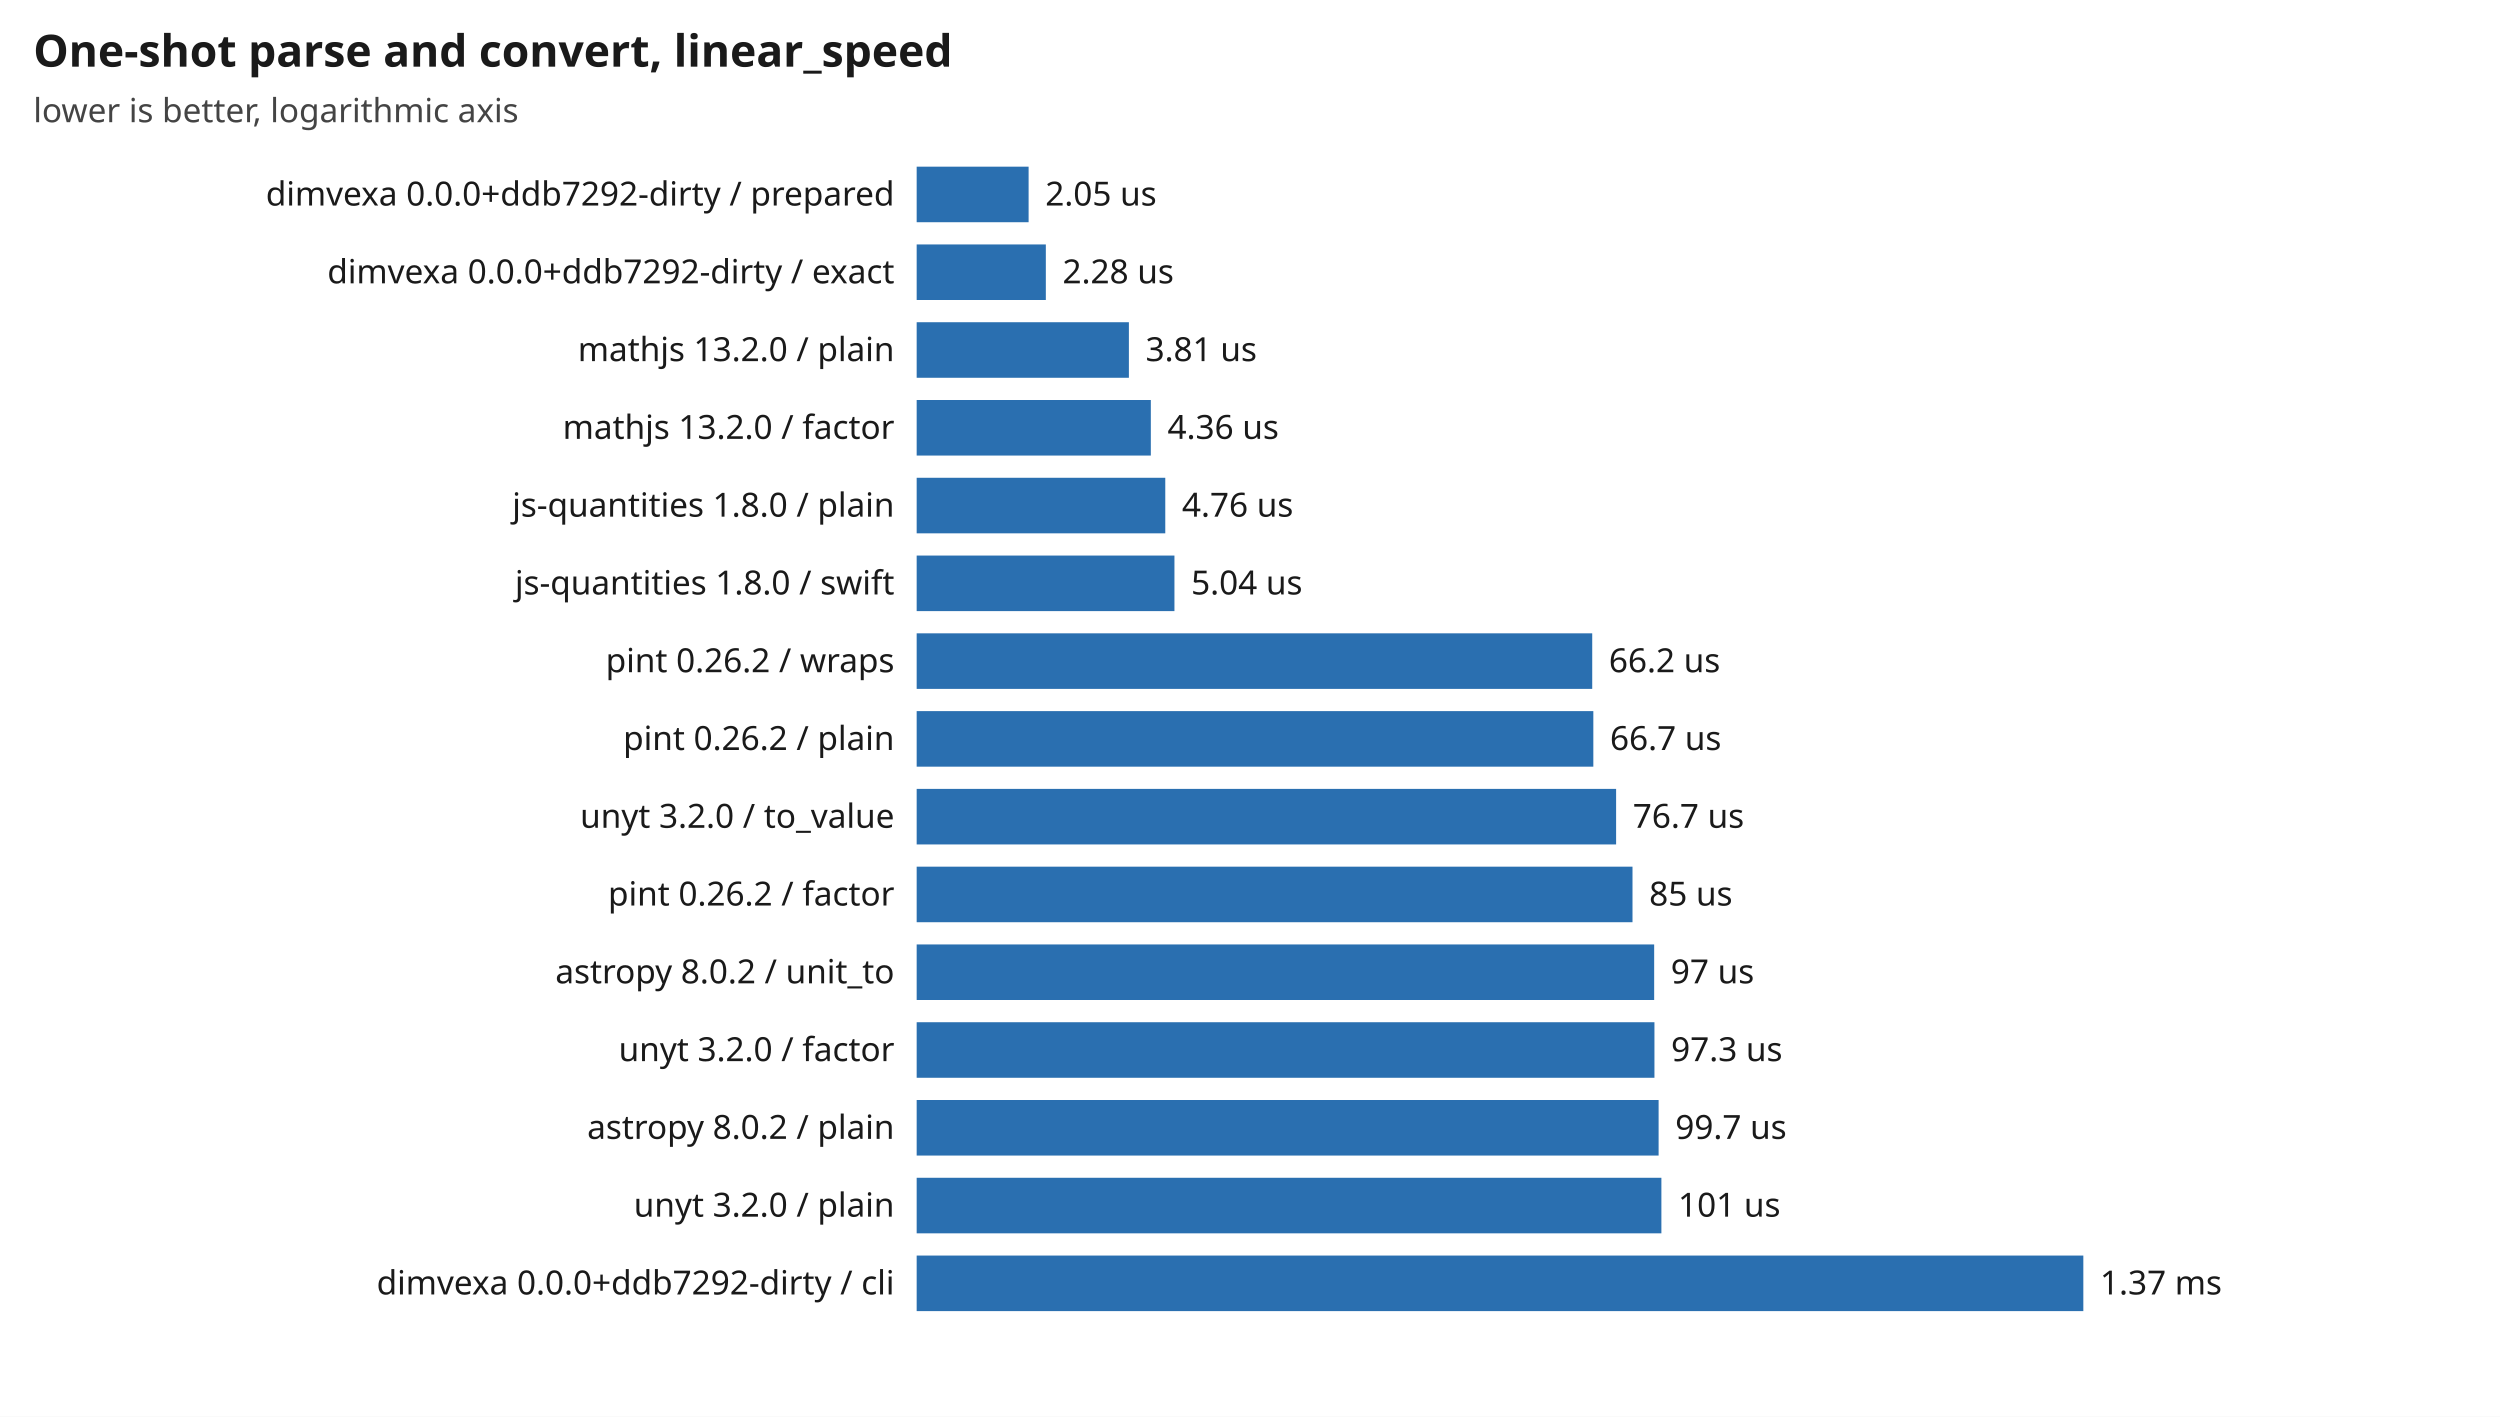
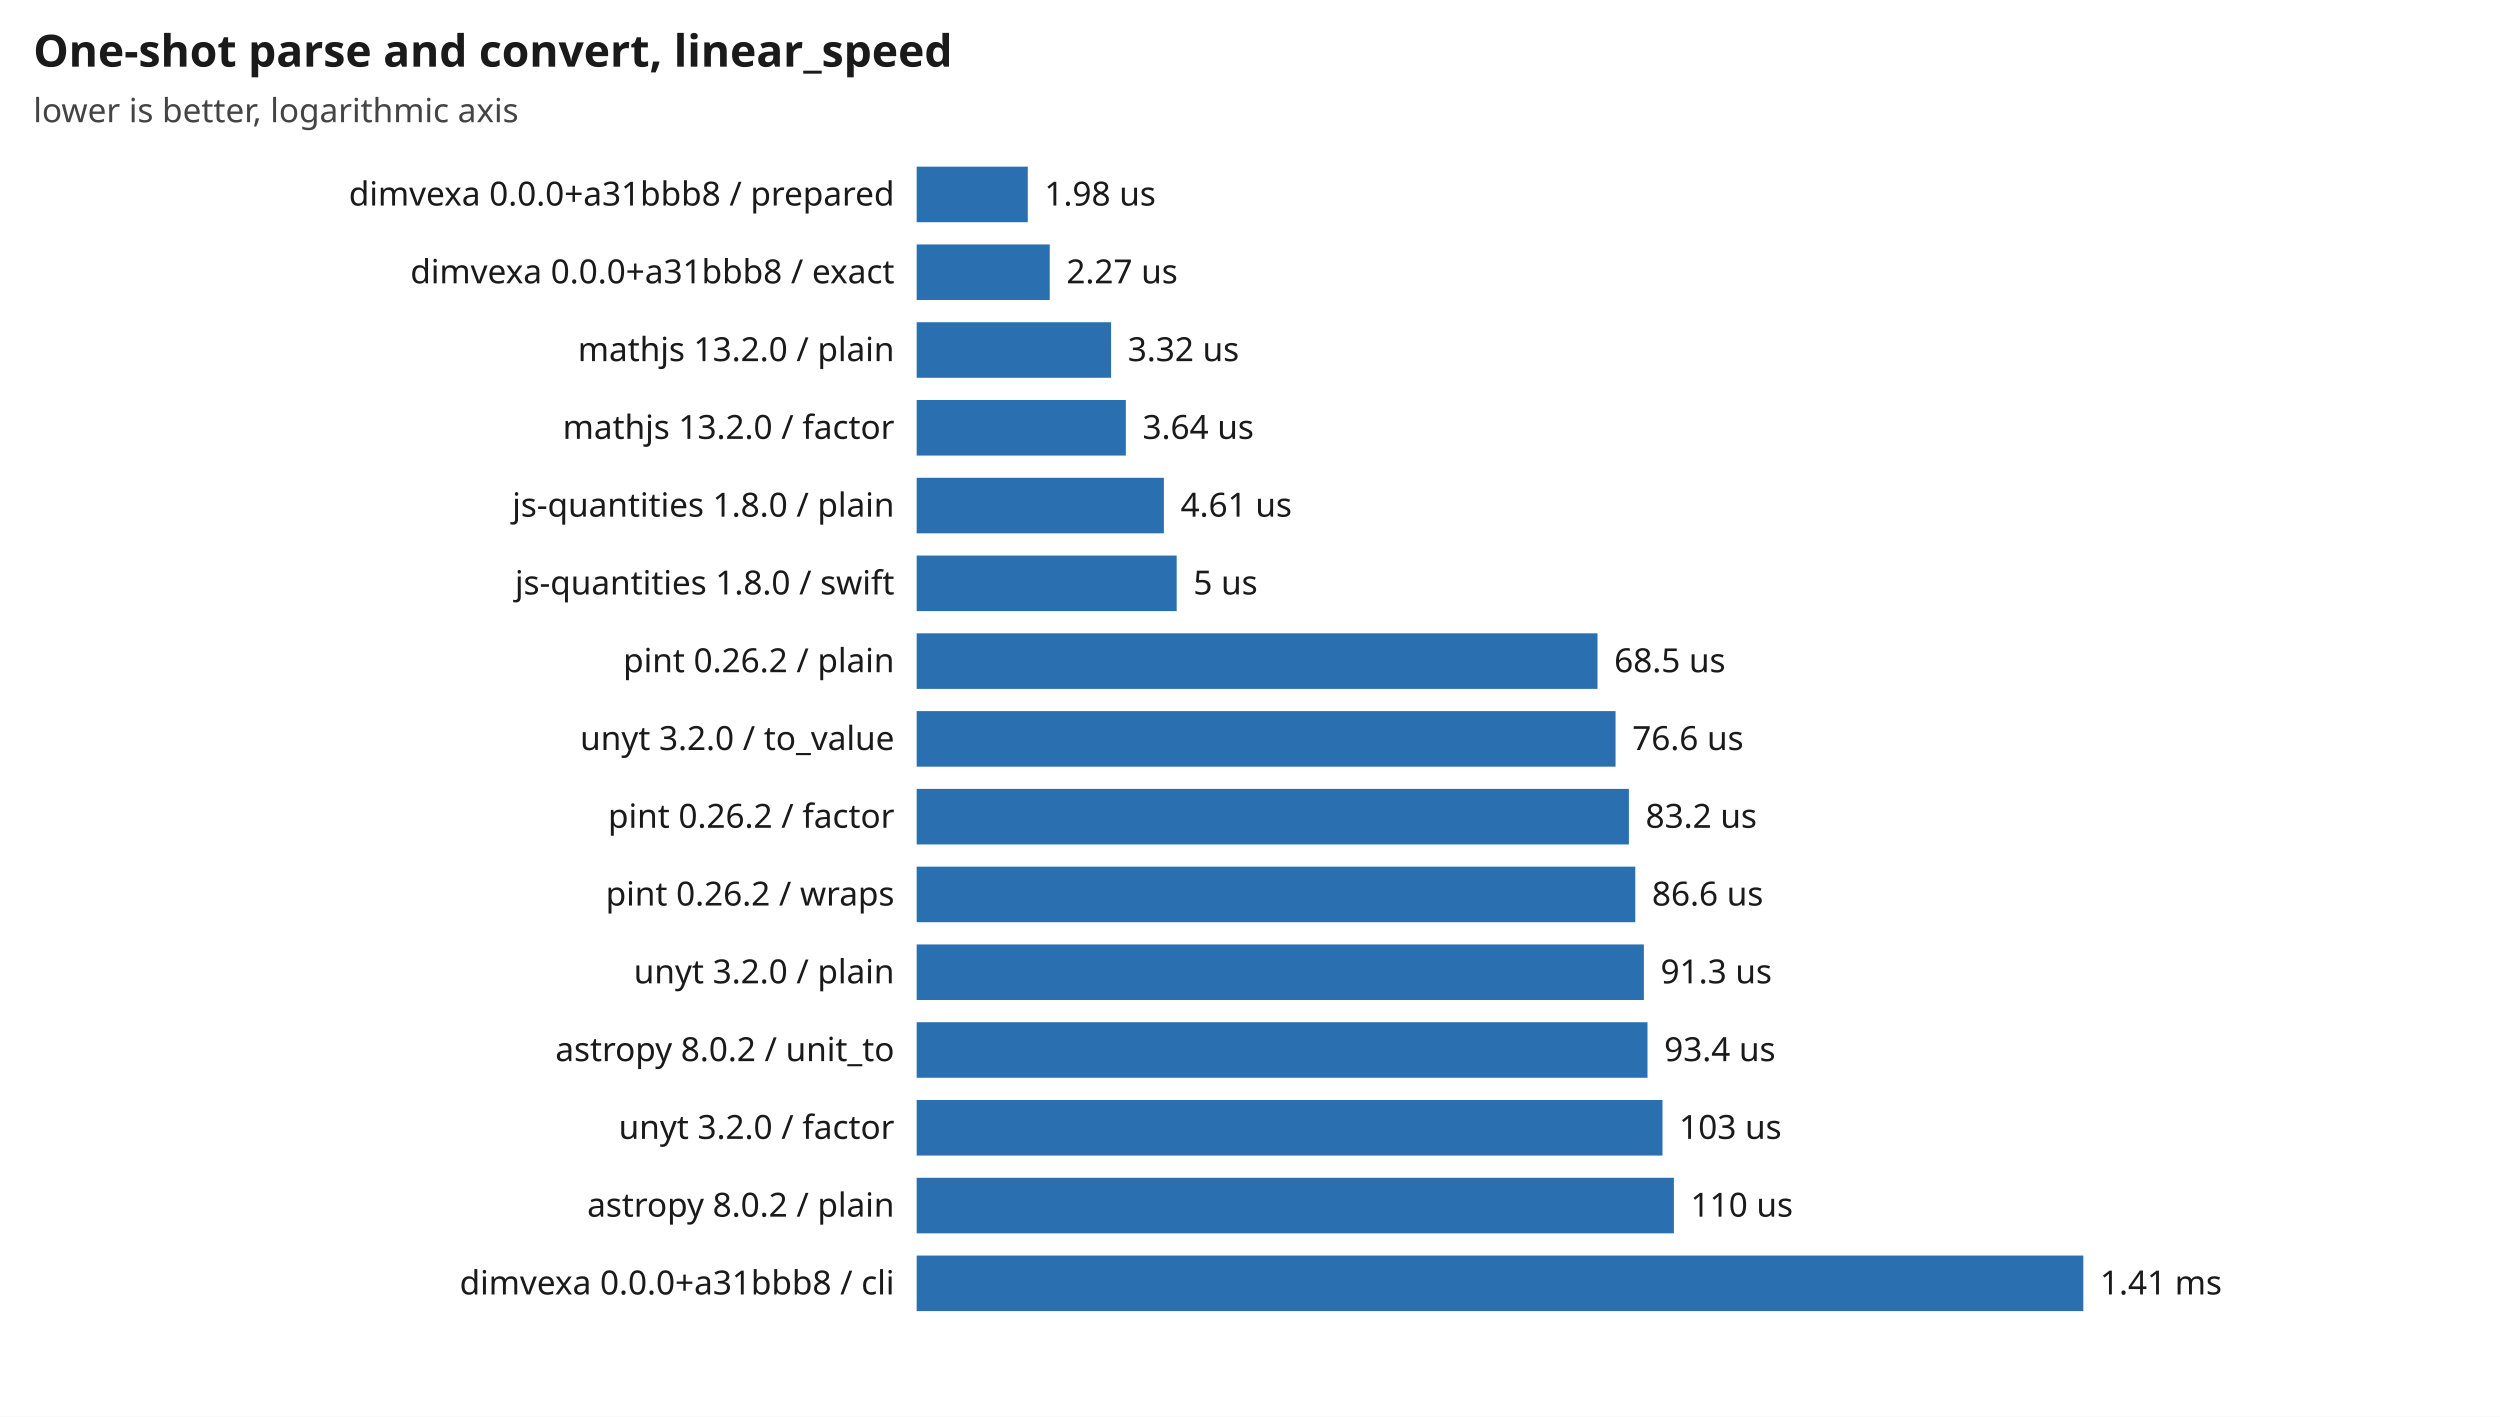
<svg xmlns="http://www.w3.org/2000/svg" width="900" height="510" viewBox="0 0 900 510" role="img" aria-label="One-shot parse and convert, linear_speed">
  <rect width="900" height="510" fill="#ffffff" />
  <text x="12" y="24" font-family="sans-serif" font-size="16" font-weight="bold" fill="#1a1a1a">One-shot parse and convert, linear_speed</text>
  <text x="12" y="44" font-family="sans-serif" font-size="12" fill="#444444">lower is better, logarithmic axis</text>
-   <text x="322" y="74" text-anchor="end" font-family="sans-serif" font-size="12" fill="#1a1a1a">dimvexa 0.0.0+ddb7292-dirty / prepared</text>
-   <rect x="330" y="60" width="40.3" height="20" fill="#2a6fb0" />
-   <text x="376.3" y="74" font-family="sans-serif" font-size="12" fill="#1a1a1a">2.05 us</text>
-   <text x="322" y="102" text-anchor="end" font-family="sans-serif" font-size="12" fill="#1a1a1a">dimvexa 0.0.0+ddb7292-dirty / exact</text>
-   <rect x="330" y="88" width="46.5" height="20" fill="#2a6fb0" />
-   <text x="382.5" y="102" font-family="sans-serif" font-size="12" fill="#1a1a1a">2.28 us</text>
+   <text x="322" y="74" text-anchor="end" font-family="sans-serif" font-size="12" fill="#1a1a1a">dimvexa 0.0.0+a31bbb8 / prepared</text>
+   <rect x="330" y="60" width="40.0" height="20" fill="#2a6fb0" />
+   <text x="376.0" y="74" font-family="sans-serif" font-size="12" fill="#1a1a1a">1.98 us</text>
+   <text x="322" y="102" text-anchor="end" font-family="sans-serif" font-size="12" fill="#1a1a1a">dimvexa 0.0.0+a31bbb8 / exact</text>
+   <rect x="330" y="88" width="47.9" height="20" fill="#2a6fb0" />
+   <text x="383.9" y="102" font-family="sans-serif" font-size="12" fill="#1a1a1a">2.27 us</text>
  <text x="322" y="130" text-anchor="end" font-family="sans-serif" font-size="12" fill="#1a1a1a">mathjs 13.2.0 / plain</text>
-   <rect x="330" y="116" width="76.4" height="20" fill="#2a6fb0" />
-   <text x="412.4" y="130" font-family="sans-serif" font-size="12" fill="#1a1a1a">3.81 us</text>
+   <rect x="330" y="116" width="70.0" height="20" fill="#2a6fb0" />
+   <text x="406.0" y="130" font-family="sans-serif" font-size="12" fill="#1a1a1a">3.32 us</text>
  <text x="322" y="158" text-anchor="end" font-family="sans-serif" font-size="12" fill="#1a1a1a">mathjs 13.2.0 / factor</text>
-   <rect x="330" y="144" width="84.3" height="20" fill="#2a6fb0" />
-   <text x="420.3" y="158" font-family="sans-serif" font-size="12" fill="#1a1a1a">4.36 us</text>
+   <rect x="330" y="144" width="75.3" height="20" fill="#2a6fb0" />
+   <text x="411.3" y="158" font-family="sans-serif" font-size="12" fill="#1a1a1a">3.64 us</text>
  <text x="322" y="186" text-anchor="end" font-family="sans-serif" font-size="12" fill="#1a1a1a">js-quantities 1.8.0 / plain</text>
-   <rect x="330" y="172" width="89.5" height="20" fill="#2a6fb0" />
-   <text x="425.5" y="186" font-family="sans-serif" font-size="12" fill="#1a1a1a">4.76 us</text>
+   <rect x="330" y="172" width="89.0" height="20" fill="#2a6fb0" />
+   <text x="425.0" y="186" font-family="sans-serif" font-size="12" fill="#1a1a1a">4.61 us</text>
  <text x="322" y="214" text-anchor="end" font-family="sans-serif" font-size="12" fill="#1a1a1a">js-quantities 1.8.0 / swift</text>
-   <rect x="330" y="200" width="92.8" height="20" fill="#2a6fb0" />
-   <text x="428.8" y="214" font-family="sans-serif" font-size="12" fill="#1a1a1a">5.04 us</text>
-   <text x="322" y="242" text-anchor="end" font-family="sans-serif" font-size="12" fill="#1a1a1a">pint 0.26.2 / wraps</text>
-   <rect x="330" y="228" width="243.2" height="20" fill="#2a6fb0" />
-   <text x="579.2" y="242" font-family="sans-serif" font-size="12" fill="#1a1a1a">66.2 us</text>
-   <text x="322" y="270" text-anchor="end" font-family="sans-serif" font-size="12" fill="#1a1a1a">pint 0.26.2 / plain</text>
-   <rect x="330" y="256" width="243.6" height="20" fill="#2a6fb0" />
-   <text x="579.6" y="270" font-family="sans-serif" font-size="12" fill="#1a1a1a">66.7 us</text>
-   <text x="322" y="298" text-anchor="end" font-family="sans-serif" font-size="12" fill="#1a1a1a">unyt 3.2.0 / to_value</text>
-   <rect x="330" y="284" width="251.8" height="20" fill="#2a6fb0" />
-   <text x="587.8" y="298" font-family="sans-serif" font-size="12" fill="#1a1a1a">76.7 us</text>
-   <text x="322" y="326" text-anchor="end" font-family="sans-serif" font-size="12" fill="#1a1a1a">pint 0.26.2 / factor</text>
-   <rect x="330" y="312" width="257.7" height="20" fill="#2a6fb0" />
-   <text x="593.7" y="326" font-family="sans-serif" font-size="12" fill="#1a1a1a">85 us</text>
-   <text x="322" y="354" text-anchor="end" font-family="sans-serif" font-size="12" fill="#1a1a1a">astropy 8.0.2 / unit_to</text>
-   <rect x="330" y="340" width="265.5" height="20" fill="#2a6fb0" />
-   <text x="601.5" y="354" font-family="sans-serif" font-size="12" fill="#1a1a1a">97 us</text>
-   <text x="322" y="382" text-anchor="end" font-family="sans-serif" font-size="12" fill="#1a1a1a">unyt 3.2.0 / factor</text>
-   <rect x="330" y="368" width="265.6" height="20" fill="#2a6fb0" />
-   <text x="601.6" y="382" font-family="sans-serif" font-size="12" fill="#1a1a1a">97.3 us</text>
-   <text x="322" y="410" text-anchor="end" font-family="sans-serif" font-size="12" fill="#1a1a1a">astropy 8.0.2 / plain</text>
-   <rect x="330" y="396" width="267.1" height="20" fill="#2a6fb0" />
-   <text x="603.1" y="410" font-family="sans-serif" font-size="12" fill="#1a1a1a">99.7 us</text>
-   <text x="322" y="438" text-anchor="end" font-family="sans-serif" font-size="12" fill="#1a1a1a">unyt 3.2.0 / plain</text>
-   <rect x="330" y="424" width="268.1" height="20" fill="#2a6fb0" />
-   <text x="604.1" y="438" font-family="sans-serif" font-size="12" fill="#1a1a1a">101 us</text>
-   <text x="322" y="466" text-anchor="end" font-family="sans-serif" font-size="12" fill="#1a1a1a">dimvexa 0.0.0+ddb7292-dirty / cli</text>
+   <rect x="330" y="200" width="93.6" height="20" fill="#2a6fb0" />
+   <text x="429.6" y="214" font-family="sans-serif" font-size="12" fill="#1a1a1a">5 us</text>
+   <text x="322" y="242" text-anchor="end" font-family="sans-serif" font-size="12" fill="#1a1a1a">pint 0.26.2 / plain</text>
+   <rect x="330" y="228" width="245.1" height="20" fill="#2a6fb0" />
+   <text x="581.1" y="242" font-family="sans-serif" font-size="12" fill="#1a1a1a">68.5 us</text>
+   <text x="322" y="270" text-anchor="end" font-family="sans-serif" font-size="12" fill="#1a1a1a">unyt 3.2.0 / to_value</text>
+   <rect x="330" y="256" width="251.6" height="20" fill="#2a6fb0" />
+   <text x="587.6" y="270" font-family="sans-serif" font-size="12" fill="#1a1a1a">76.6 us</text>
+   <text x="322" y="298" text-anchor="end" font-family="sans-serif" font-size="12" fill="#1a1a1a">pint 0.26.2 / factor</text>
+   <rect x="330" y="284" width="256.4" height="20" fill="#2a6fb0" />
+   <text x="592.4" y="298" font-family="sans-serif" font-size="12" fill="#1a1a1a">83.2 us</text>
+   <text x="322" y="326" text-anchor="end" font-family="sans-serif" font-size="12" fill="#1a1a1a">pint 0.26.2 / wraps</text>
+   <rect x="330" y="312" width="258.7" height="20" fill="#2a6fb0" />
+   <text x="594.7" y="326" font-family="sans-serif" font-size="12" fill="#1a1a1a">86.6 us</text>
+   <text x="322" y="354" text-anchor="end" font-family="sans-serif" font-size="12" fill="#1a1a1a">unyt 3.2.0 / plain</text>
+   <rect x="330" y="340" width="261.8" height="20" fill="#2a6fb0" />
+   <text x="597.8" y="354" font-family="sans-serif" font-size="12" fill="#1a1a1a">91.3 us</text>
+   <text x="322" y="382" text-anchor="end" font-family="sans-serif" font-size="12" fill="#1a1a1a">astropy 8.0.2 / unit_to</text>
+   <rect x="330" y="368" width="263.1" height="20" fill="#2a6fb0" />
+   <text x="599.1" y="382" font-family="sans-serif" font-size="12" fill="#1a1a1a">93.4 us</text>
+   <text x="322" y="410" text-anchor="end" font-family="sans-serif" font-size="12" fill="#1a1a1a">unyt 3.2.0 / factor</text>
+   <rect x="330" y="396" width="268.5" height="20" fill="#2a6fb0" />
+   <text x="604.5" y="410" font-family="sans-serif" font-size="12" fill="#1a1a1a">103 us</text>
+   <text x="322" y="438" text-anchor="end" font-family="sans-serif" font-size="12" fill="#1a1a1a">astropy 8.0.2 / plain</text>
+   <rect x="330" y="424" width="272.6" height="20" fill="#2a6fb0" />
+   <text x="608.6" y="438" font-family="sans-serif" font-size="12" fill="#1a1a1a">110 us</text>
+   <text x="322" y="466" text-anchor="end" font-family="sans-serif" font-size="12" fill="#1a1a1a">dimvexa 0.0.0+a31bbb8 / cli</text>
  <rect x="330" y="452" width="420.0" height="20" fill="#2a6fb0" />
-   <text x="756.0" y="466" font-family="sans-serif" font-size="12" fill="#1a1a1a">1.37 ms</text>
+   <text x="756.0" y="466" font-family="sans-serif" font-size="12" fill="#1a1a1a">1.41 ms</text>
</svg>
